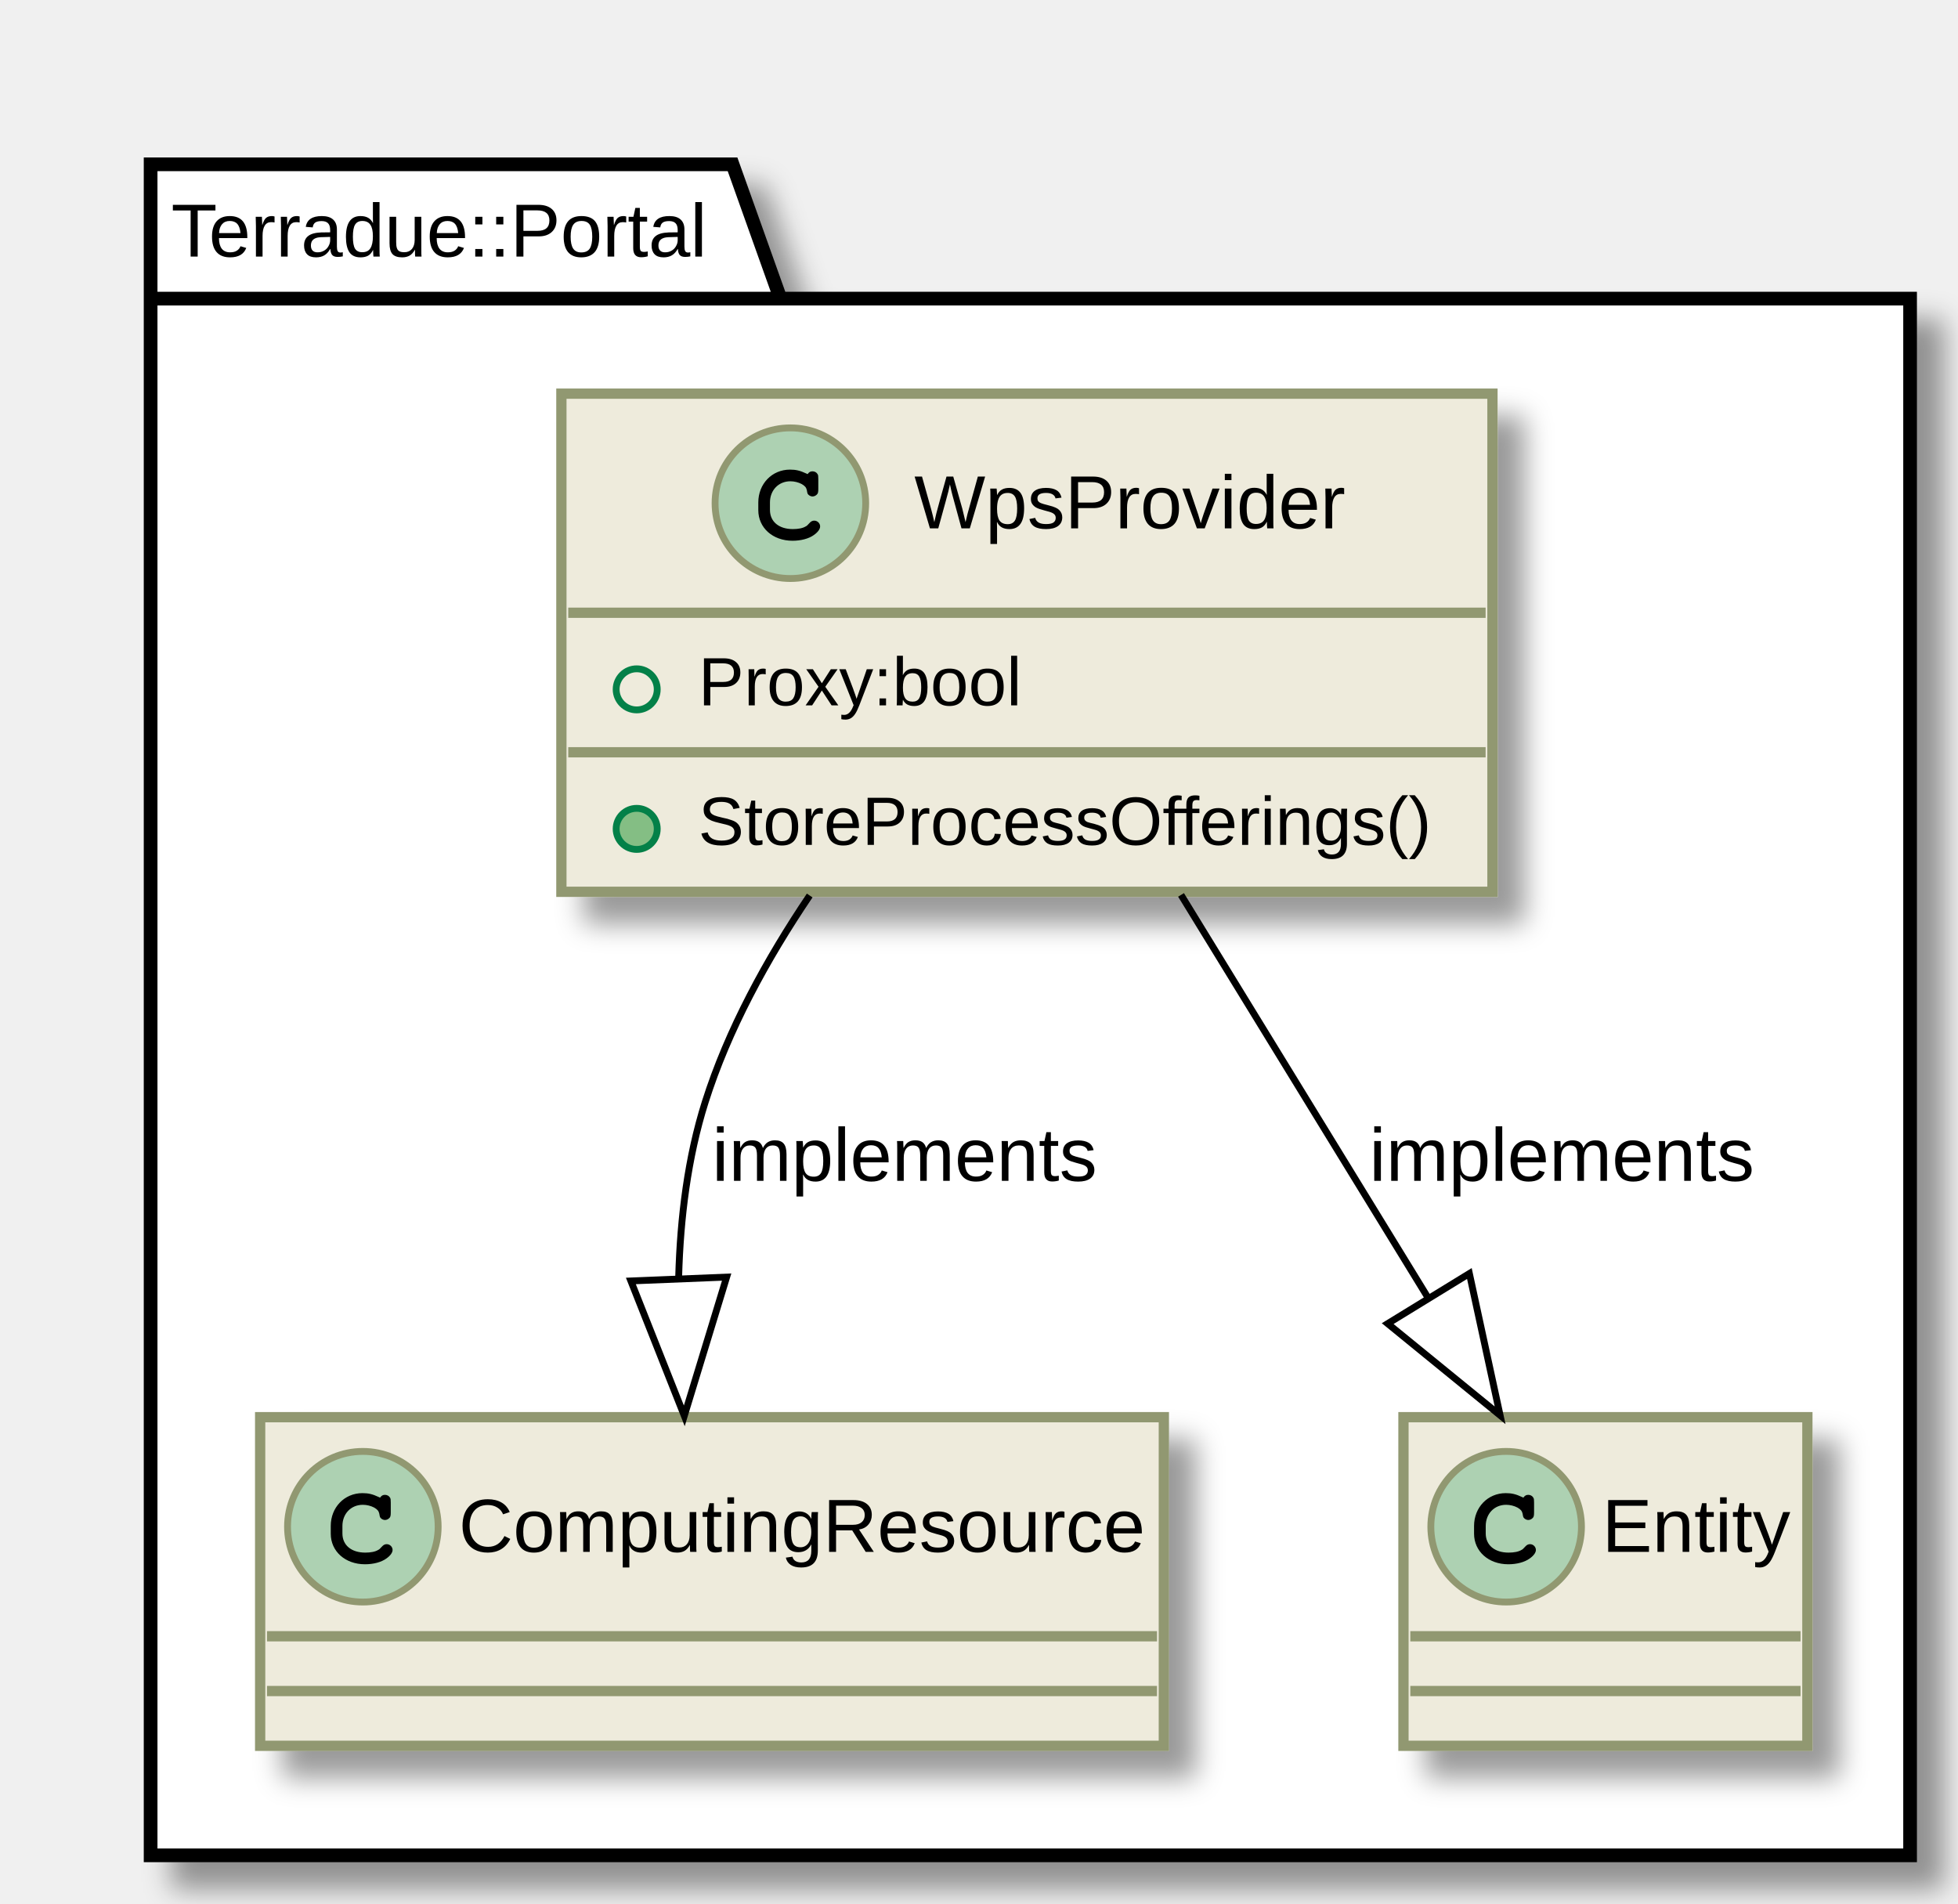
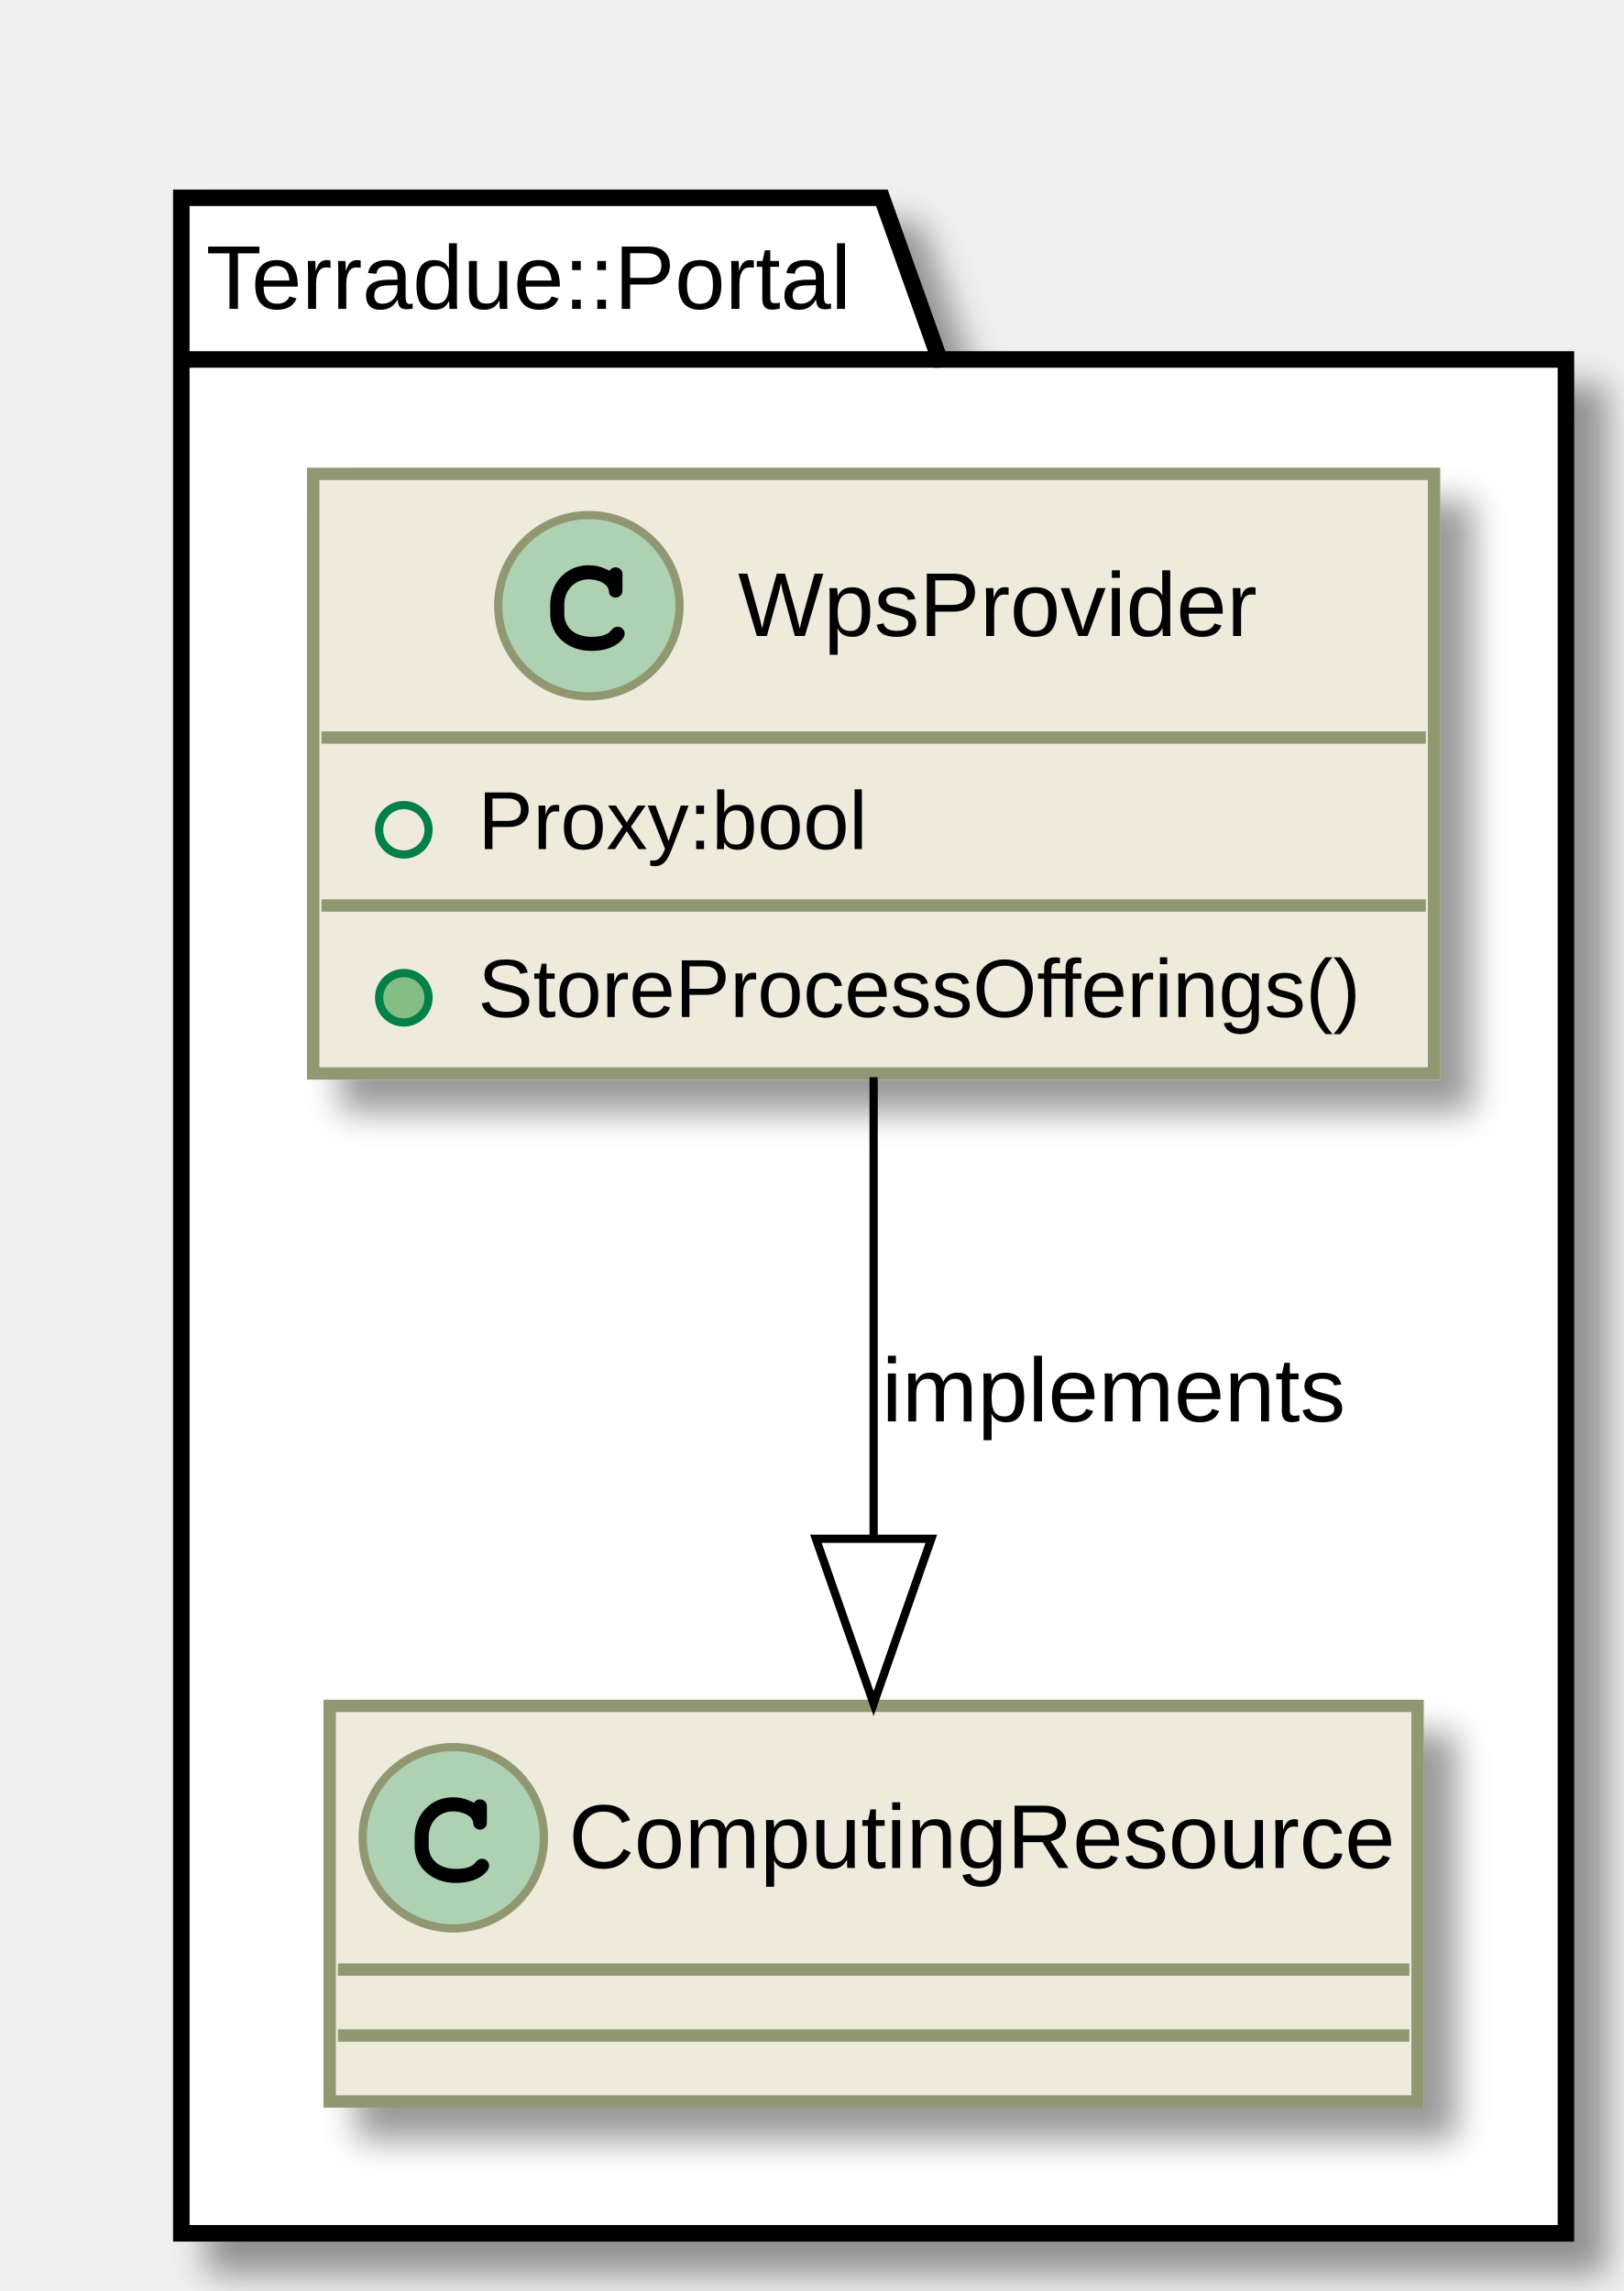
- <svg xmlns="http://www.w3.org/2000/svg" xmlns:xlink="http://www.w3.org/1999/xlink" height="278pt" style="width:286px;height:278px;" version="1.1" viewBox="0 0 286 278" width="286pt">
+ <svg xmlns="http://www.w3.org/2000/svg" xmlns:xlink="http://www.w3.org/1999/xlink" height="278pt" style="width:197px;height:278px;" version="1.1" viewBox="0 0 197 278" width="197pt">
  <defs>
    <filter height="300%" id="f1" width="300%" x="-1" y="-1">
      <feGaussianBlur result="blurOut" stdDeviation="2.0" />
      <feColorMatrix in="blurOut" result="blurOut2" type="matrix" values="0 0 0 0 0 0 0 0 0 0 0 0 0 0 0 0 0 0 .4 0" />
      <feOffset dx="4.0" dy="4.0" in="blurOut2" result="blurOut3" />
      <feBlend in="SourceGraphic" in2="blurOut3" mode="normal" />
    </filter>
  </defs>
  <g>
-     <polygon fill="#FFFFFF" filter="url(#f1)" points="22,24,107,24,114,43.618,279,43.618,279,271,22,271,22,24" style="stroke: #000000; stroke-width: 2.0;" />
+     <polygon fill="#FFFFFF" filter="url(#f1)" points="22,24,107,24,114,43.618,190,43.618,190,271,22,271,22,24" style="stroke: #000000; stroke-width: 2.0;" />
    <line style="stroke: #000000; stroke-width: 2.0;" x1="22" x2="114" y1="43.618" y2="43.618" />
    <text fill="#000000" font-family="Arial" font-size="11" lengthAdjust="spacingAndGlyphs" textLength="79" x="25" y="37.483">Terradue::Portal</text>
    <a target="_top" xlink:href="../information/classes/class_terradue_1_1_portal_1_1_wps_provider.html" xlink:title="../information/classes/class_terradue_1_1_portal_1_1_wps_provider.html">
-       <rect fill="#EEEBDC" filter="url(#f1)" height="72.76" style="stroke: #919871; stroke-width: 1.5;" width="136" x="82" y="57.5" />
-       <ellipse cx="115.45" cy="73.5" fill="#ADD1B2" rx="11" ry="11" style="stroke: #919871; stroke-width: 1.0;" />
-       <path d="M117.794,69.172 C116.856,68.734 116.263,68.594 115.388,68.594 C112.763,68.594 110.763,70.672 110.763,73.391 L110.763,74.516 C110.763,77.094 112.872,78.984 115.763,78.984 C116.981,78.984 118.138,78.688 118.888,78.141 C119.466,77.734 119.794,77.281 119.794,76.891 C119.794,76.438 119.403,76.047 118.934,76.047 C118.716,76.047 118.513,76.125 118.325,76.312 C117.872,76.797 117.872,76.797 117.684,76.891 C117.263,77.156 116.575,77.281 115.809,77.281 C113.763,77.281 112.466,76.188 112.466,74.484 L112.466,73.391 C112.466,71.609 113.716,70.297 115.45,70.297 C116.028,70.297 116.638,70.453 117.106,70.703 C117.591,70.984 117.763,71.203 117.856,71.609 C117.919,72.016 117.95,72.141 118.091,72.266 C118.231,72.406 118.466,72.516 118.684,72.516 C118.95,72.516 119.216,72.375 119.388,72.156 C119.497,72 119.528,71.812 119.528,71.391 L119.528,69.969 C119.528,69.531 119.513,69.406 119.419,69.25 C119.263,68.984 118.981,68.844 118.684,68.844 C118.388,68.844 118.184,68.938 117.966,69.25 L117.794,69.172 Z " />
-       <text fill="#000000" font-family="Arial" font-size="11" lengthAdjust="spacingAndGlyphs" textLength="63" x="133.55" y="77.174">WpsProvider</text>
-       <line style="stroke: #919871; stroke-width: 1.5;" x1="83" x2="217" y1="89.5" y2="89.5" />
-       <ellipse cx="93" cy="100.69" fill="none" rx="3" ry="3" style="stroke: #038048; stroke-width: 1.0;" />
-       <text fill="#000000" font-family="Arial" font-size="10" lengthAdjust="spacingAndGlyphs" textLength="49" x="102" y="103.03">Proxy:bool</text>
-       <line style="stroke: #919871; stroke-width: 1.5;" x1="83" x2="217" y1="109.88" y2="109.88" />
-       <ellipse cx="93" cy="121.07" fill="#84BE84" rx="3" ry="3" style="stroke: #038048; stroke-width: 1.0;" />
-       <text fill="#000000" font-family="Arial" font-size="10" lengthAdjust="spacingAndGlyphs" textLength="110" x="102" y="123.41">StoreProcessOfferings()</text>
+       <rect fill="#EEEBDC" filter="url(#f1)" height="72.76" style="stroke: #919871; stroke-width: 1.5;" width="136" x="38" y="57.5" />
+       <ellipse cx="71.45" cy="73.5" fill="#ADD1B2" rx="11" ry="11" style="stroke: #919871; stroke-width: 1.0;" />
+       <path d="M73.794,69.172 C72.856,68.734 72.263,68.594 71.388,68.594 C68.763,68.594 66.763,70.672 66.763,73.391 L66.763,74.516 C66.763,77.094 68.872,78.984 71.763,78.984 C72.981,78.984 74.138,78.688 74.888,78.141 C75.466,77.734 75.794,77.281 75.794,76.891 C75.794,76.438 75.403,76.047 74.934,76.047 C74.716,76.047 74.513,76.125 74.325,76.312 C73.872,76.797 73.872,76.797 73.684,76.891 C73.263,77.156 72.575,77.281 71.809,77.281 C69.763,77.281 68.466,76.188 68.466,74.484 L68.466,73.391 C68.466,71.609 69.716,70.297 71.45,70.297 C72.028,70.297 72.638,70.453 73.106,70.703 C73.591,70.984 73.763,71.203 73.856,71.609 C73.919,72.016 73.95,72.141 74.091,72.266 C74.231,72.406 74.466,72.516 74.684,72.516 C74.95,72.516 75.216,72.375 75.388,72.156 C75.497,72 75.528,71.812 75.528,71.391 L75.528,69.969 C75.528,69.531 75.513,69.406 75.419,69.25 C75.263,68.984 74.981,68.844 74.684,68.844 C74.388,68.844 74.184,68.938 73.966,69.25 L73.794,69.172 Z " />
+       <text fill="#000000" font-family="Arial" font-size="11" lengthAdjust="spacingAndGlyphs" textLength="63" x="89.55" y="77.174">WpsProvider</text>
+       <line style="stroke: #919871; stroke-width: 1.5;" x1="39" x2="173" y1="89.5" y2="89.5" />
+       <ellipse cx="49" cy="100.69" fill="none" rx="3" ry="3" style="stroke: #038048; stroke-width: 1.0;" />
+       <text fill="#000000" font-family="Arial" font-size="10" lengthAdjust="spacingAndGlyphs" textLength="49" x="58" y="103.03">Proxy:bool</text>
+       <line style="stroke: #919871; stroke-width: 1.5;" x1="39" x2="173" y1="109.88" y2="109.88" />
+       <ellipse cx="49" cy="121.07" fill="#84BE84" rx="3" ry="3" style="stroke: #038048; stroke-width: 1.0;" />
+       <text fill="#000000" font-family="Arial" font-size="10" lengthAdjust="spacingAndGlyphs" textLength="110" x="58" y="123.41">StoreProcessOfferings()</text>
    </a>
-     <rect fill="#EEEBDC" filter="url(#f1)" height="48" style="stroke: #919871; stroke-width: 1.5;" width="132" x="38" y="207" />
-     <ellipse cx="53" cy="223" fill="#ADD1B2" rx="11" ry="11" style="stroke: #919871; stroke-width: 1.0;" />
-     <path d="M55.344,218.672 C54.406,218.234 53.812,218.094 52.938,218.094 C50.312,218.094 48.312,220.172 48.312,222.891 L48.312,224.016 C48.312,226.594 50.422,228.484 53.312,228.484 C54.531,228.484 55.688,228.188 56.438,227.641 C57.016,227.234 57.344,226.781 57.344,226.391 C57.344,225.938 56.953,225.547 56.484,225.547 C56.266,225.547 56.062,225.625 55.875,225.812 C55.422,226.297 55.422,226.297 55.234,226.391 C54.812,226.656 54.125,226.781 53.359,226.781 C51.312,226.781 50.016,225.688 50.016,223.984 L50.016,222.891 C50.016,221.109 51.266,219.797 53,219.797 C53.578,219.797 54.188,219.953 54.656,220.203 C55.141,220.484 55.312,220.703 55.406,221.109 C55.469,221.516 55.5,221.641 55.641,221.766 C55.781,221.906 56.016,222.016 56.234,222.016 C56.5,222.016 56.766,221.875 56.938,221.656 C57.047,221.5 57.078,221.312 57.078,220.891 L57.078,219.469 C57.078,219.031 57.062,218.906 56.969,218.75 C56.812,218.484 56.531,218.344 56.234,218.344 C55.938,218.344 55.734,218.438 55.516,218.75 L55.344,218.672 Z " />
-     <text fill="#000000" font-family="Arial" font-size="11" lengthAdjust="spacingAndGlyphs" textLength="100" x="67" y="226.674">ComputingResource</text>
-     <line style="stroke: #919871; stroke-width: 1.5;" x1="39" x2="169" y1="239" y2="239" />
-     <line style="stroke: #919871; stroke-width: 1.5;" x1="39" x2="169" y1="247" y2="247" />
-     <rect fill="#EEEBDC" filter="url(#f1)" height="48" style="stroke: #919871; stroke-width: 1.5;" width="59" x="205" y="207" />
-     <ellipse cx="220" cy="223" fill="#ADD1B2" rx="11" ry="11" style="stroke: #919871; stroke-width: 1.0;" />
-     <path d="M222.344,218.672 C221.406,218.234 220.812,218.094 219.938,218.094 C217.312,218.094 215.312,220.172 215.312,222.891 L215.312,224.016 C215.312,226.594 217.422,228.484 220.312,228.484 C221.531,228.484 222.688,228.188 223.438,227.641 C224.016,227.234 224.344,226.781 224.344,226.391 C224.344,225.938 223.953,225.547 223.484,225.547 C223.266,225.547 223.062,225.625 222.875,225.812 C222.422,226.297 222.422,226.297 222.234,226.391 C221.812,226.656 221.125,226.781 220.359,226.781 C218.312,226.781 217.016,225.688 217.016,223.984 L217.016,222.891 C217.016,221.109 218.266,219.797 220,219.797 C220.578,219.797 221.188,219.953 221.656,220.203 C222.141,220.484 222.312,220.703 222.406,221.109 C222.469,221.516 222.5,221.641 222.641,221.766 C222.781,221.906 223.016,222.016 223.234,222.016 C223.5,222.016 223.766,221.875 223.938,221.656 C224.047,221.5 224.078,221.312 224.078,220.891 L224.078,219.469 C224.078,219.031 224.062,218.906 223.969,218.75 C223.812,218.484 223.531,218.344 223.234,218.344 C222.938,218.344 222.734,218.438 222.516,218.75 L222.344,218.672 Z " />
-     <text fill="#000000" font-family="Arial" font-size="11" lengthAdjust="spacingAndGlyphs" textLength="27" x="234" y="226.674">Entity</text>
-     <line style="stroke: #919871; stroke-width: 1.5;" x1="206" x2="263" y1="239" y2="239" />
-     <line style="stroke: #919871; stroke-width: 1.5;" x1="206" x2="263" y1="247" y2="247" />
-     <path d="M118.271,130.802 C112.004,140.084 106.337,150.432 103,161 C100.458,169.05 99.369,177.884 99.132,186.484 " fill="none" style="stroke: #000000; stroke-width: 1.0;" />
-     <polygon fill="none" points="106.139,186.536,99.954,206.802,92.151,187.102,106.139,186.536" style="stroke: #000000; stroke-width: 1.0;" />
-     <text fill="#000000" font-family="Arial" font-size="11" lengthAdjust="spacingAndGlyphs" textLength="55" x="104" y="172.483">implements</text>
-     <path d="M172.51,130.713 C183.648,148.879 197.136,170.876 208.638,189.635 " fill="none" style="stroke: #000000; stroke-width: 1.0;" />
-     <polygon fill="none" points="214.629,186.015,219.116,206.724,202.694,193.333,214.629,186.015" style="stroke: #000000; stroke-width: 1.0;" />
-     <text fill="#000000" font-family="Arial" font-size="11" lengthAdjust="spacingAndGlyphs" textLength="55" x="200" y="172.483">implements</text>
+     <rect fill="#EEEBDC" filter="url(#f1)" height="48" style="stroke: #919871; stroke-width: 1.5;" width="132" x="40" y="207" />
+     <ellipse cx="55" cy="223" fill="#ADD1B2" rx="11" ry="11" style="stroke: #919871; stroke-width: 1.0;" />
+     <path d="M57.344,218.672 C56.406,218.234 55.812,218.094 54.938,218.094 C52.312,218.094 50.312,220.172 50.312,222.891 L50.312,224.016 C50.312,226.594 52.422,228.484 55.312,228.484 C56.531,228.484 57.688,228.188 58.438,227.641 C59.016,227.234 59.344,226.781 59.344,226.391 C59.344,225.938 58.953,225.547 58.484,225.547 C58.266,225.547 58.062,225.625 57.875,225.812 C57.422,226.297 57.422,226.297 57.234,226.391 C56.812,226.656 56.125,226.781 55.359,226.781 C53.312,226.781 52.016,225.688 52.016,223.984 L52.016,222.891 C52.016,221.109 53.266,219.797 55,219.797 C55.578,219.797 56.188,219.953 56.656,220.203 C57.141,220.484 57.312,220.703 57.406,221.109 C57.469,221.516 57.5,221.641 57.641,221.766 C57.781,221.906 58.016,222.016 58.234,222.016 C58.5,222.016 58.766,221.875 58.938,221.656 C59.047,221.5 59.078,221.312 59.078,220.891 L59.078,219.469 C59.078,219.031 59.062,218.906 58.969,218.75 C58.812,218.484 58.531,218.344 58.234,218.344 C57.938,218.344 57.734,218.438 57.516,218.75 L57.344,218.672 Z " />
+     <text fill="#000000" font-family="Arial" font-size="11" lengthAdjust="spacingAndGlyphs" textLength="100" x="69" y="226.674">ComputingResource</text>
+     <line style="stroke: #919871; stroke-width: 1.5;" x1="41" x2="171" y1="239" y2="239" />
+     <line style="stroke: #919871; stroke-width: 1.5;" x1="41" x2="171" y1="247" y2="247" />
+     <path d="M106,130.713 C106,147.938 106,168.607 106,186.694 " fill="none" style="stroke: #000000; stroke-width: 1.0;" />
+     <polygon fill="none" points="113,186.724,106,206.724,99,186.724,113,186.724" style="stroke: #000000; stroke-width: 1.0;" />
+     <text fill="#000000" font-family="Arial" font-size="11" lengthAdjust="spacingAndGlyphs" textLength="55" x="107" y="172.483">implements</text>
  </g>
</svg>
